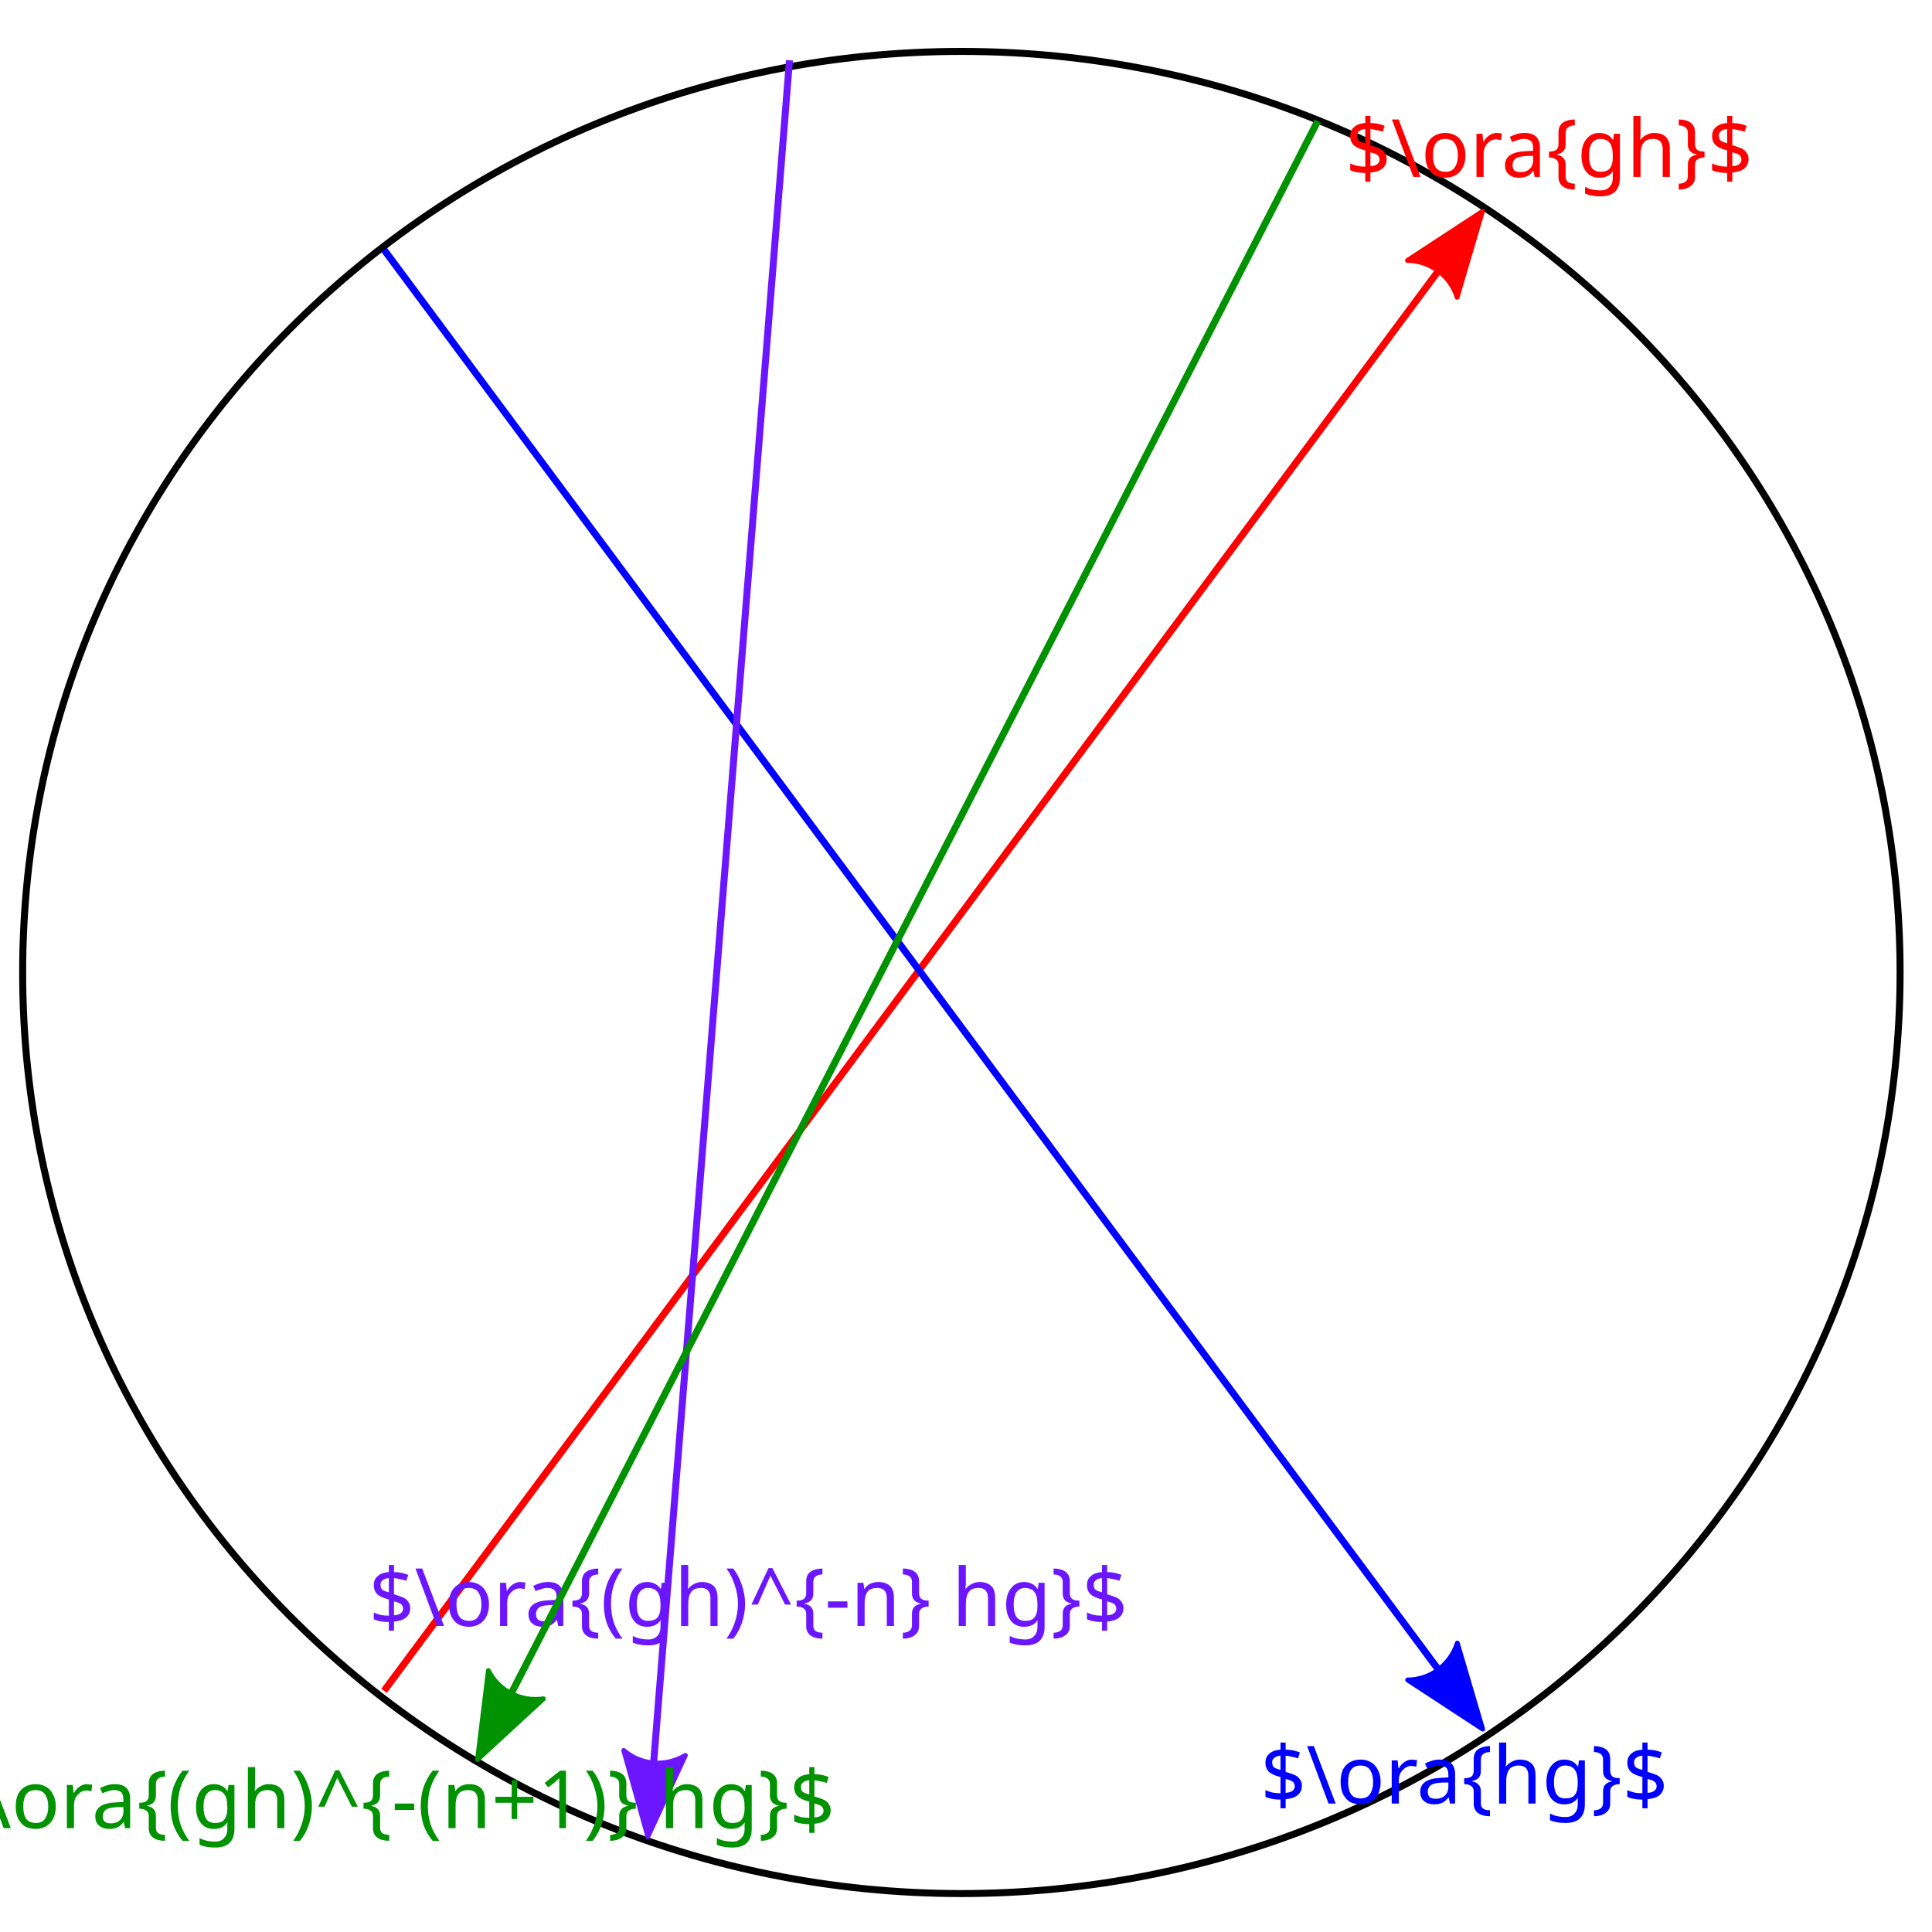
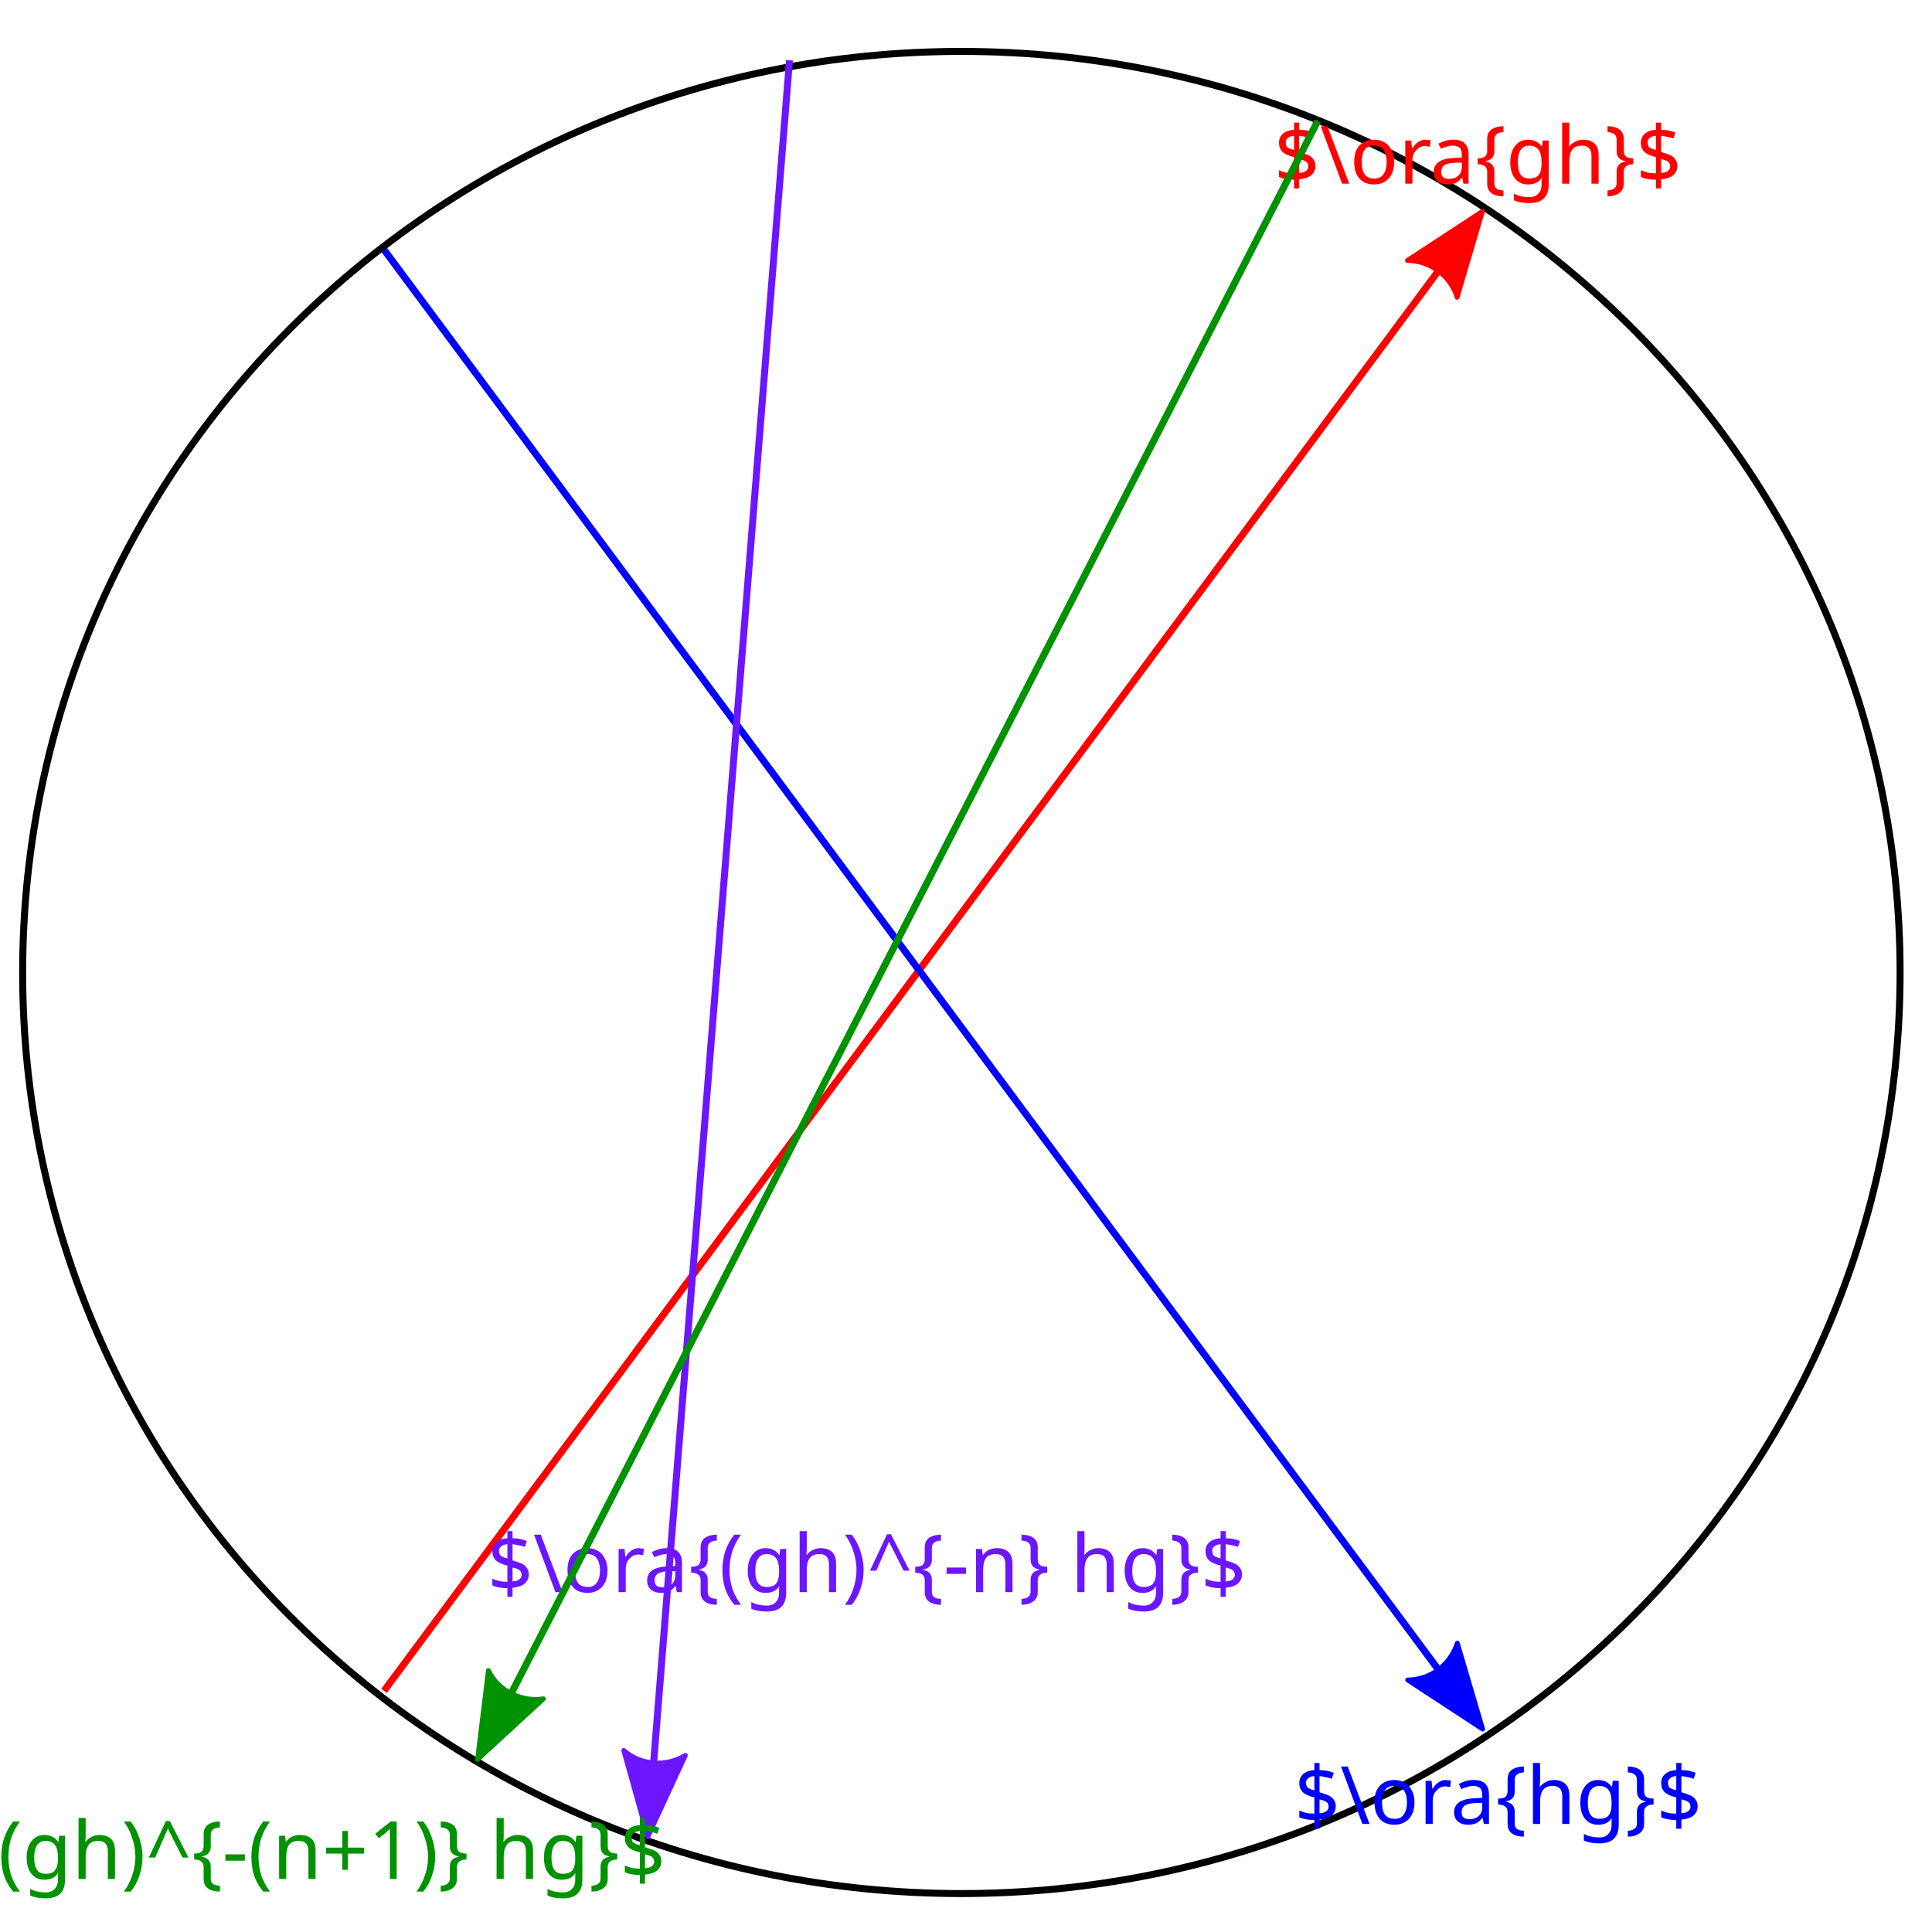
<svg xmlns="http://www.w3.org/2000/svg" width="3in" height="3in" viewBox="0 0 76.2 76.2" version="1.1" id="svg1992">
  <defs id="defs1986">
    <marker style="overflow:visible" id="Arrow2Lstart" refX="0" refY="0" orient="auto">
      <path transform="matrix(1.1,0,0,1.1,1.1,0)" d="M 8.719,4.034 -2.207,0.016 8.719,-4.002 c -1.745,2.372 -1.735,5.617 -6e-7,8.035 z" style="fill:#009200;fill-opacity:1;fill-rule:evenodd;stroke:#009200;stroke-width:0.625;stroke-linejoin:round;stroke-opacity:1" id="path853" />
    </marker>
    <marker style="overflow:visible" id="marker2767" refX="0" refY="0" orient="auto">
      <path transform="matrix(-1.1,0,0,-1.1,-1.1,0)" d="M 8.719,4.034 -2.207,0.016 8.719,-4.002 c -1.745,2.372 -1.735,5.617 -6e-7,8.035 z" style="fill:#000000;fill-opacity:1;fill-rule:evenodd;stroke:#000000;stroke-width:0.625;stroke-linejoin:round;stroke-opacity:1" id="path2765" />
    </marker>
    <marker style="overflow:visible" id="marker2665" refX="0" refY="0" orient="auto">
      <path transform="matrix(-1.1,0,0,-1.1,-1.1,0)" d="M 8.719,4.034 -2.207,0.016 8.719,-4.002 c -1.745,2.372 -1.735,5.617 -6e-7,8.035 z" style="fill:#6c16ff;fill-opacity:1;fill-rule:evenodd;stroke:#6c16ff;stroke-width:0.625;stroke-linejoin:round;stroke-opacity:1" id="path2663" />
    </marker>
    <marker style="overflow:visible" id="marker2601" refX="0" refY="0" orient="auto">
      <path transform="matrix(-1.1,0,0,-1.1,-1.1,0)" d="M 8.719,4.034 -2.207,0.016 8.719,-4.002 c -1.745,2.372 -1.735,5.617 -6e-7,8.035 z" style="fill:#ff0000;fill-opacity:1;fill-rule:evenodd;stroke:#ff0000;stroke-width:0.625;stroke-linejoin:round;stroke-opacity:1" id="path2599" />
    </marker>
    <marker style="overflow:visible" id="Arrow2Lend" refX="0" refY="0" orient="auto">
      <path transform="matrix(-1.1,0,0,-1.1,-1.1,0)" d="M 8.719,4.034 -2.207,0.016 8.719,-4.002 c -1.745,2.372 -1.735,5.617 -6e-7,8.035 z" style="fill:#0000ff;fill-opacity:1;fill-rule:evenodd;stroke:#0000ff;stroke-width:0.625;stroke-linejoin:round;stroke-opacity:1" id="path856" />
    </marker>
  </defs>
  <g id="layer1" transform="translate(-23.89048,-30.69405)">
    <ellipse style="fill:none;stroke:#000000;stroke-width:0.276;stroke-miterlimit:4;stroke-dasharray:none;stroke-opacity:1" id="path1994" cx="61.808" cy="69.05" rx="37.024" ry="36.328" />
    <path style="fill:none;stroke:#ff0000;stroke-width:0.276;stroke-linecap:butt;stroke-linejoin:miter;stroke-miterlimit:4;stroke-dasharray:none;stroke-opacity:1;marker-end:url(#marker2601)" d="M 39.038,97.383 82.145,39.327" id="path2557" />
    <path style="fill:none;stroke:#0000ff;stroke-width:0.276;stroke-linecap:butt;stroke-linejoin:miter;stroke-miterlimit:4;stroke-dasharray:none;stroke-opacity:1;marker-end:url(#Arrow2Lend)" d="M 39.038,40.544 82.145,98.599" id="path2557-3" />
-     <text xml:space="preserve" style="font-style:normal;font-weight:normal;font-size:3.175px;line-height:1.25;font-family:sans-serif;text-align:center;text-anchor:middle;fill:#ff0000;fill-opacity:1;stroke:none;stroke-width:0.122" x="87.048" y="37.669" id="text2629">
-       <tspan id="tspan2627" x="87.048" y="37.669" style="font-size:3.175px;text-align:center;text-anchor:middle;fill:#ff0000;fill-opacity:1;stroke-width:0.122">$\ora{gh}$</tspan>
+     <text xml:space="preserve" style="font-style:normal;font-weight:normal;font-size:3.175px;line-height:1.25;font-family:sans-serif;text-align:center;text-anchor:middle;fill:#ff0000;fill-opacity:1;stroke:none;stroke-width:0.122" x="84.241" y="37.936" id="text2629">
+       <tspan id="tspan2627" x="84.241" y="37.936" style="font-size:3.175px;text-align:center;text-anchor:middle;fill:#ff0000;fill-opacity:1;stroke-width:0.122">$\ora{gh}$</tspan>
    </text>
-     <text xml:space="preserve" style="font-style:normal;font-weight:normal;font-size:3.175px;line-height:1.25;font-family:sans-serif;text-align:center;text-anchor:middle;fill:#0000ff;fill-opacity:1;stroke:none;stroke-width:0.122;stroke-miterlimit:4;stroke-dasharray:none" x="83.704" y="101.829" id="text2629-3">
-       <tspan id="tspan2627-5" x="83.704" y="101.829" style="font-size:3.175px;text-align:center;text-anchor:middle;fill:#0000ff;fill-opacity:1;stroke-width:0.122;stroke-miterlimit:4;stroke-dasharray:none">$\ora{hg}$</tspan>
+     <text xml:space="preserve" style="font-style:normal;font-weight:normal;font-size:3.175px;line-height:1.25;font-family:sans-serif;text-align:center;text-anchor:middle;fill:#0000ff;fill-opacity:1;stroke:none;stroke-width:0.122;stroke-miterlimit:4;stroke-dasharray:none" x="85.041" y="102.631" id="text2629-3">
+       <tspan id="tspan2627-5" x="85.041" y="102.631" style="font-size:3.175px;text-align:center;text-anchor:middle;fill:#0000ff;fill-opacity:1;stroke-width:0.122;stroke-miterlimit:4;stroke-dasharray:none">$\ora{hg}$</tspan>
    </text>
    <path style="fill:none;stroke:#6c16ff;stroke-width:0.276;stroke-linecap:butt;stroke-linejoin:miter;stroke-miterlimit:4;stroke-dasharray:none;stroke-opacity:1;marker-end:url(#marker2665)" d="M 55.029,33.07 49.467,102.771" id="path2655" />
-     <text xml:space="preserve" style="font-style:normal;font-weight:normal;font-size:3.175px;line-height:1.25;font-family:sans-serif;text-align:center;text-anchor:middle;fill:#6c16ff;fill-opacity:1;stroke:none;stroke-width:0.122" x="55.464" y="94.822" id="text2629-3-8">
-       <tspan id="tspan2627-5-9" x="55.464" y="94.822" style="font-size:3.175px;text-align:center;text-anchor:middle;fill:#6c16ff;fill-opacity:1;stroke-width:0.122">$\ora{(gh)^{-n} hg}$</tspan>
+     <text xml:space="preserve" style="font-style:normal;font-weight:normal;font-size:3.175px;line-height:1.25;font-family:sans-serif;text-align:center;text-anchor:middle;fill:#6c16ff;fill-opacity:1;stroke:none;stroke-width:0.122" x="60.141" y="93.486" id="text2629-3-8">
+       <tspan id="tspan2627-5-9" x="60.141" y="93.486" style="font-size:3.175px;text-align:center;text-anchor:middle;fill:#6c16ff;fill-opacity:1;stroke-width:0.122">$\ora{(gh)^{-n} hg}$</tspan>
    </text>
    <path style="fill:none;stroke:#009200;stroke-width:0.276;stroke-linecap:butt;stroke-linejoin:miter;stroke-miterlimit:4;stroke-dasharray:none;stroke-opacity:1;marker-start:url(#Arrow2Lstart)" d="M 42.887,99.763 75.862,35.468" id="path2757" />
-     <text xml:space="preserve" style="font-style:normal;font-weight:normal;font-size:3.175px;line-height:1.25;font-family:sans-serif;text-align:center;text-anchor:middle;fill:#009200;fill-opacity:1;stroke:none;stroke-width:0.122;stroke-miterlimit:4;stroke-dasharray:none" x="41.149" y="102.797" id="text2629-3-8-0">
-       <tspan id="tspan2627-5-9-0" x="41.149" y="102.797" style="font-size:3.175px;text-align:center;text-anchor:middle;fill:#009200;fill-opacity:1;stroke-width:0.122;stroke-miterlimit:4;stroke-dasharray:none">$\ora{(gh)^{-(n+1)} hg}$</tspan>
+     <text xml:space="preserve" style="font-style:normal;font-weight:normal;font-size:3.175px;line-height:1.25;font-family:sans-serif;text-align:center;text-anchor:middle;fill:#009200;fill-opacity:1;stroke:none;stroke-width:0.122;stroke-miterlimit:4;stroke-dasharray:none" x="34.468" y="104.801" id="text2629-3-8-0">
+       <tspan id="tspan2627-5-9-0" x="34.468" y="104.801" style="font-size:3.175px;text-align:center;text-anchor:middle;fill:#009200;fill-opacity:1;stroke-width:0.122;stroke-miterlimit:4;stroke-dasharray:none">$\ora{(gh)^{-(n+1)} hg}$</tspan>
    </text>
  </g>
</svg>
